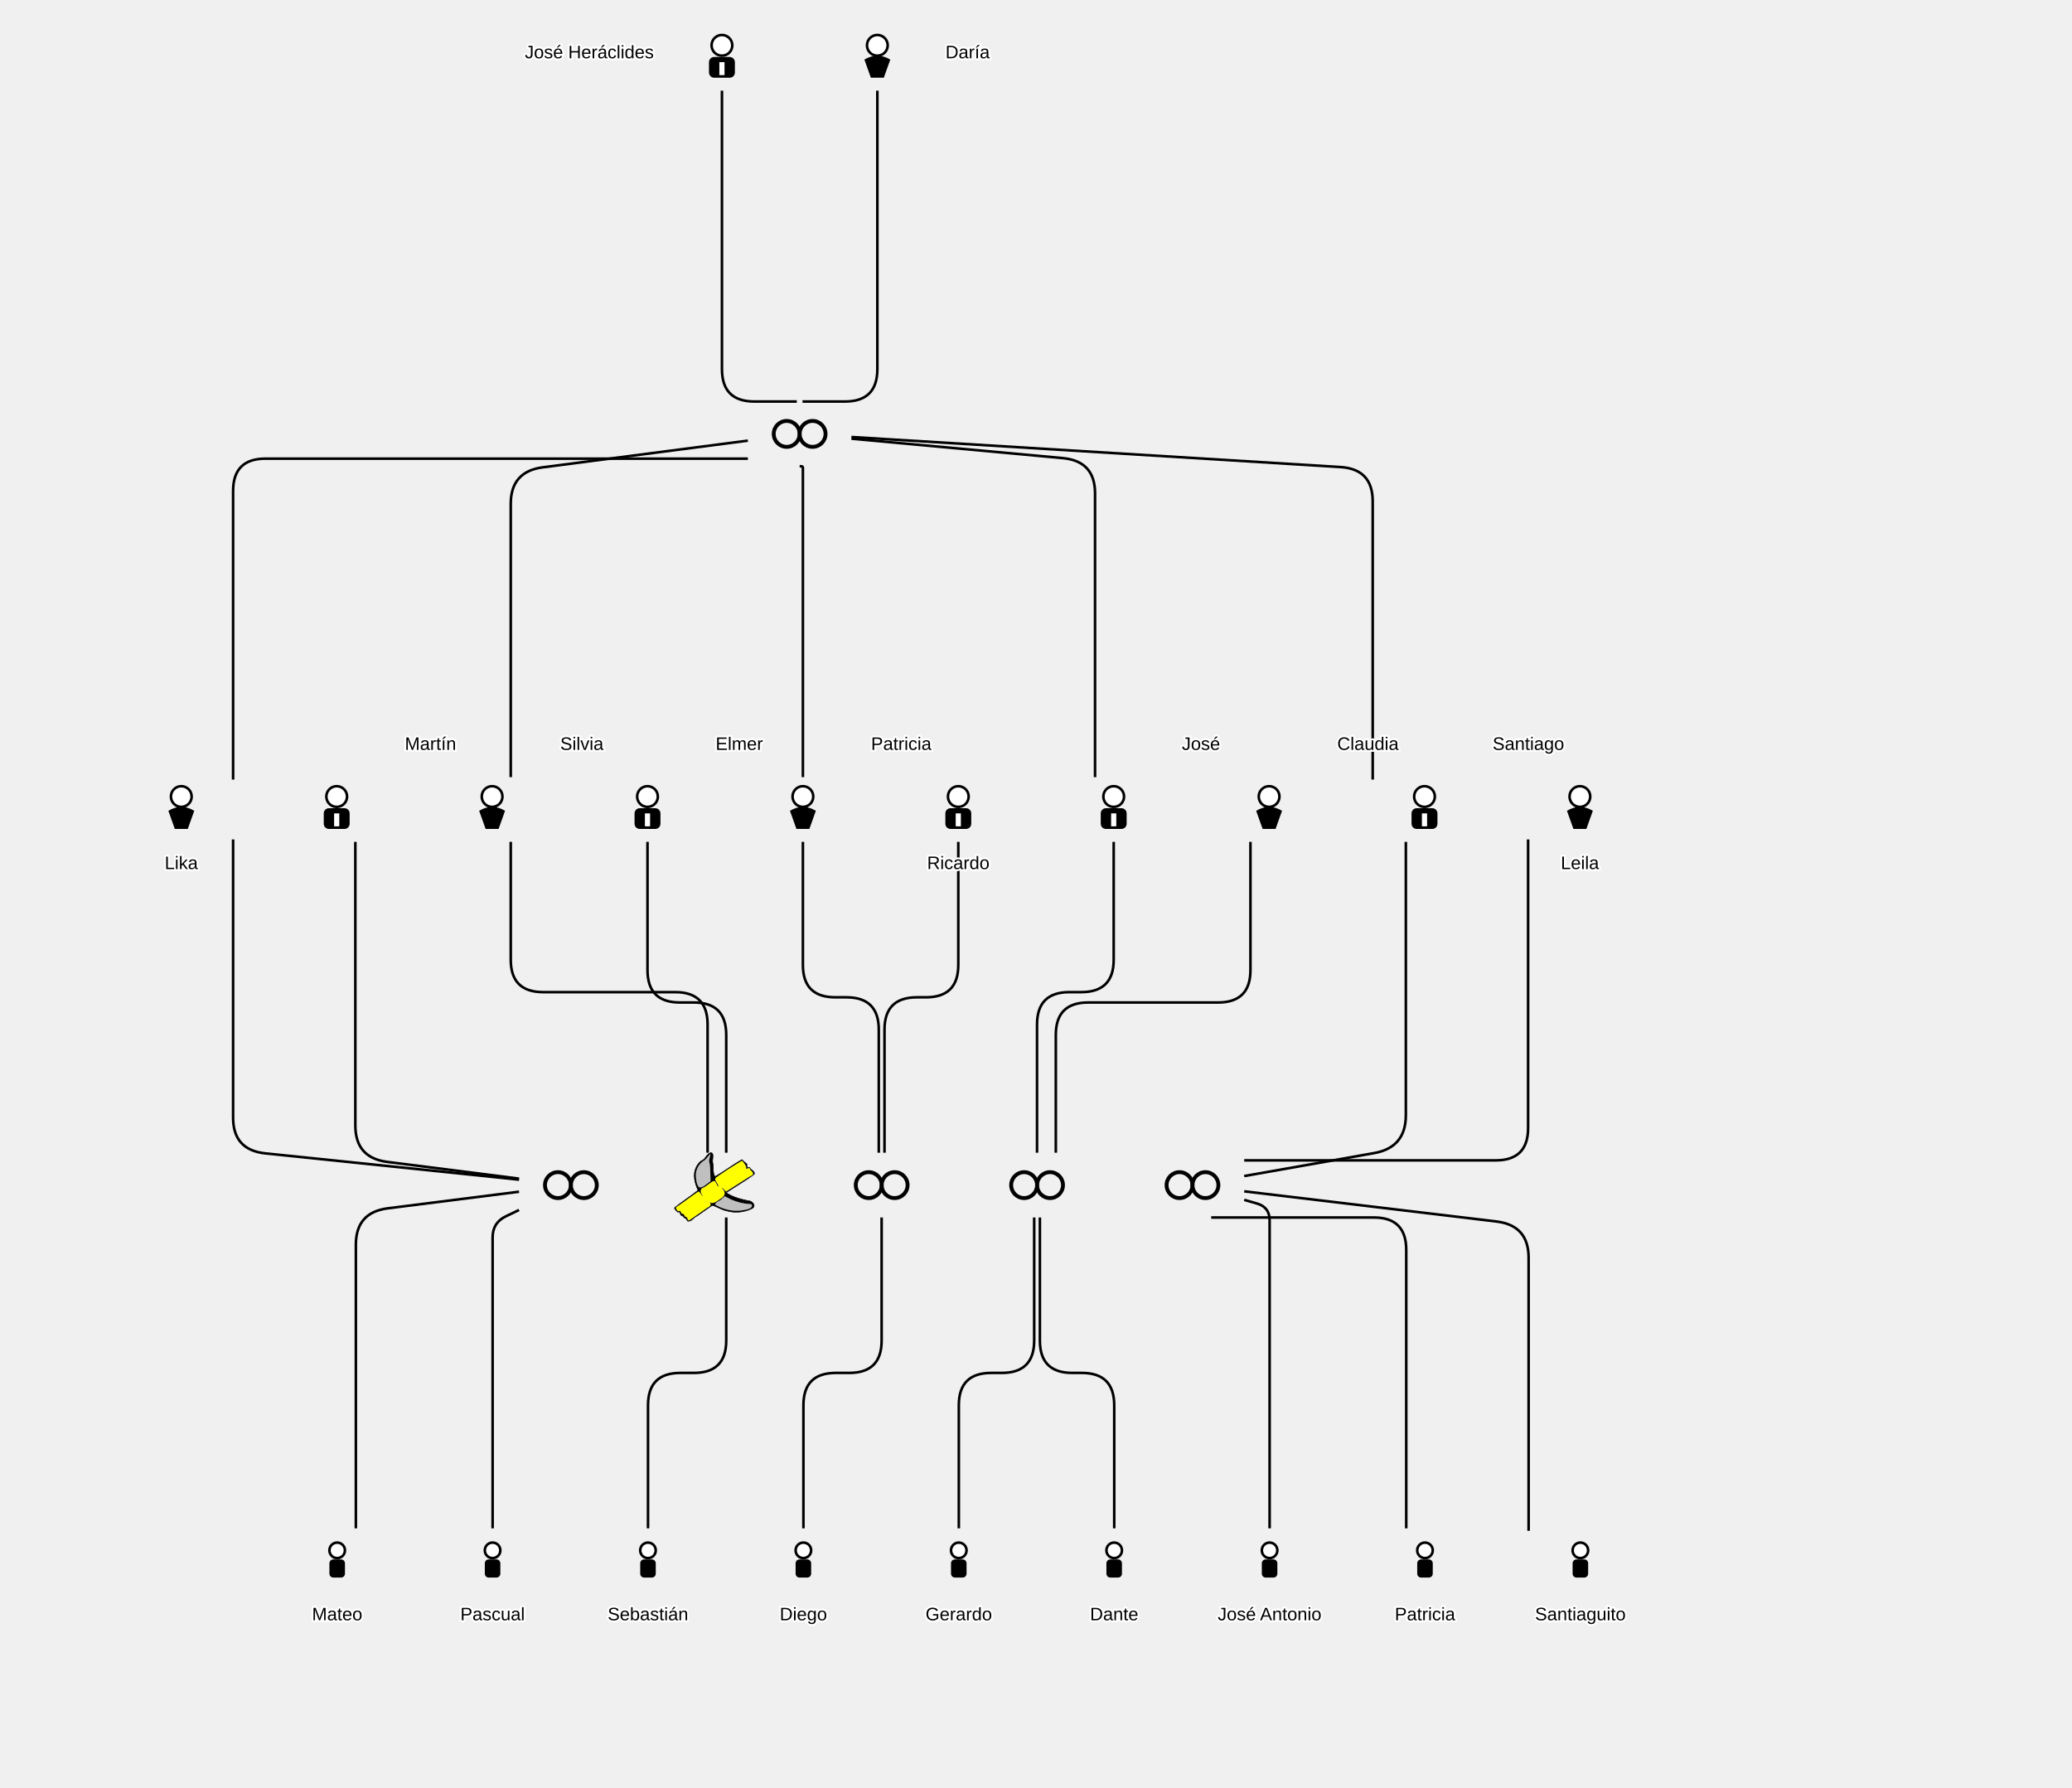
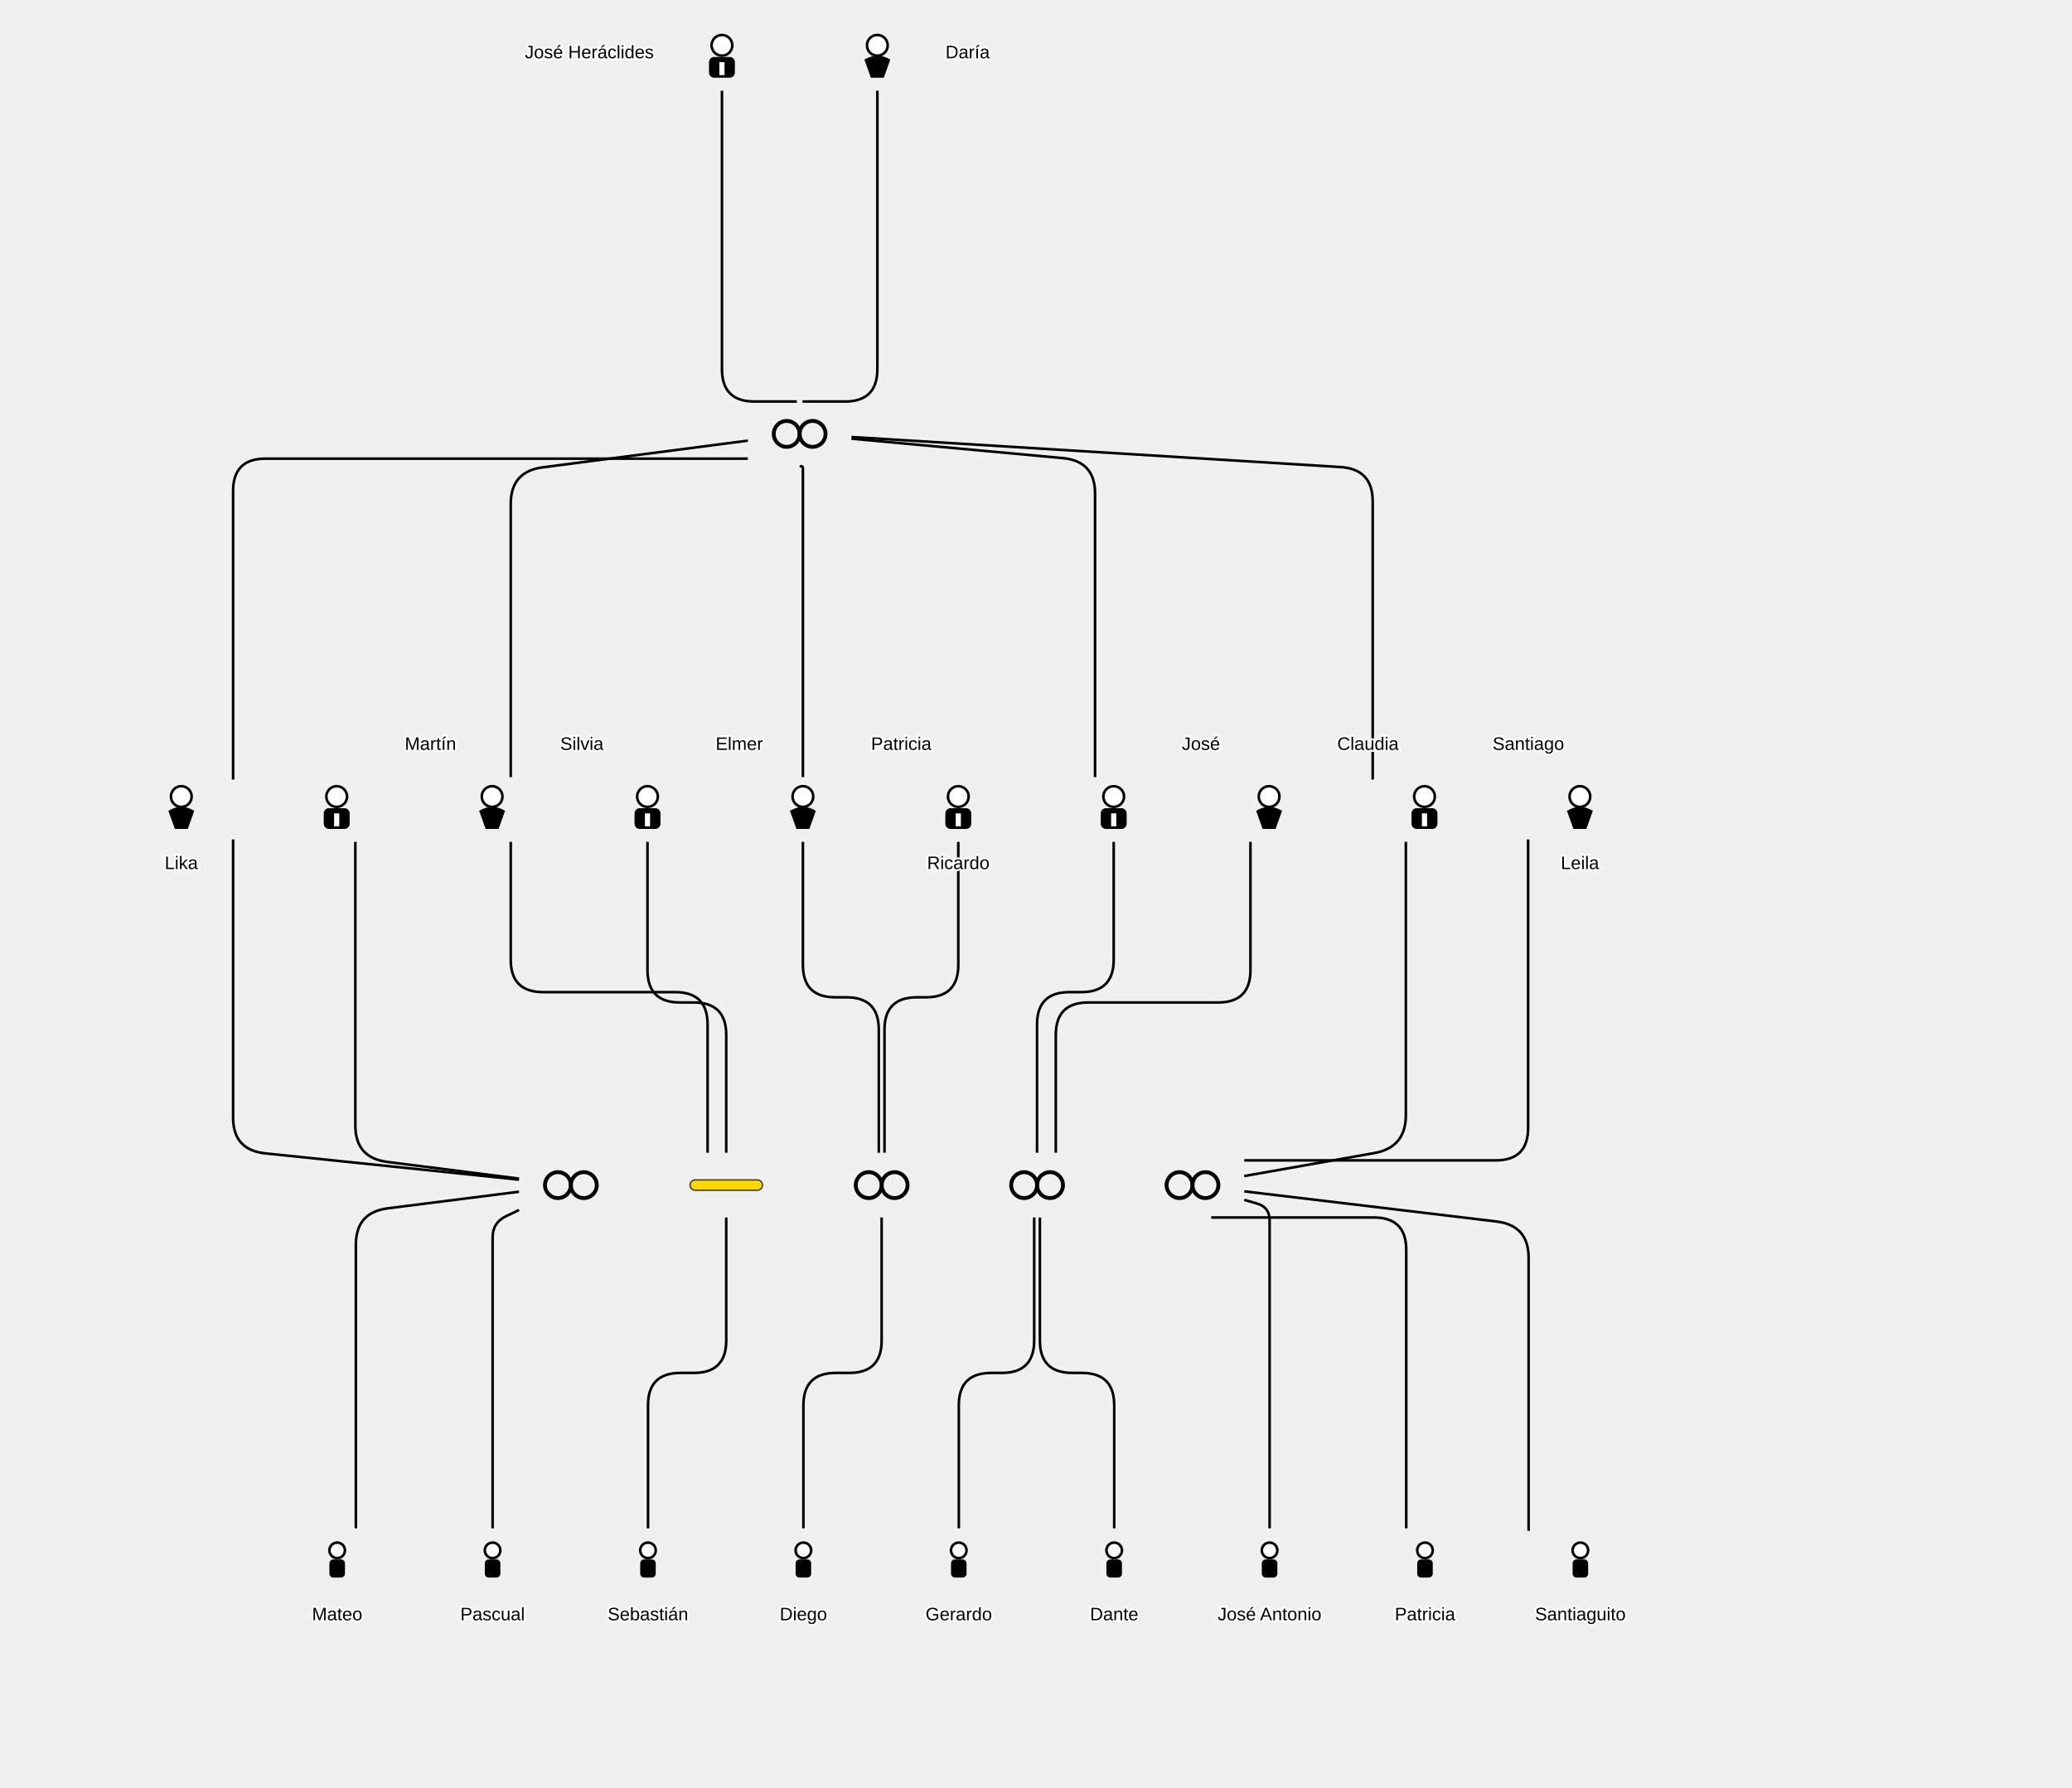
<svg xmlns="http://www.w3.org/2000/svg" baseProfile="full" height="1380" version="1.1" viewBox="0,0,1600,1380" width="1600">
  <defs>
    <style type="text/css">text{paint-order:stroke;stroke:#ffffff;stroke-width:3px;stroke-linejoin:round;stroke-linecap:round}</style>
    <filter height="140%" id="text-glow" width="140%" x="-20%" y="-20%">
      <feMerge>
        <feMergeNode in="SourceGraphic" />
      </feMerge>
    </filter>
    <marker id="arrow-end" markerHeight="10" markerWidth="10" orient="auto" refX="10" refY="5">
      <path d="M 0 0 L 10 5 L 0 10 z" fill="black" />
    </marker>
    <marker id="arrow-start" markerHeight="10" markerWidth="10" orient="auto" refX="0" refY="5">
      <path d="M 10 0 L 0 5 L 10 10 z" fill="black" />
    </marker>
    <marker id="circle-start" markerHeight="2.4" markerUnits="userSpaceOnUse" markerWidth="2.4" orient="auto" refX="1.2" refY="1.2">
      <circle cx="1.2" cy="1.2" fill="black" r="1.2" />
    </marker>
    <marker id="circle-end" markerHeight="2.4" markerUnits="userSpaceOnUse" markerWidth="2.4" orient="auto" refX="1.2" refY="1.2">
      <circle cx="1.2" cy="1.2" fill="black" r="1.2" />
    </marker>
  </defs>
  <g id="jose_heraclides" transform="translate(517.4797,20.0) scale(1.0)">
    <circle cx="40" cy="15" r="8" fill="white" stroke="currentColor" stroke-width="2" />
    <rect x="30" y="24" width="20" height="16" rx="4" fill="currentColor" />
    <rect x="38" y="28" width="4" height="10" fill="white" />
  </g>
  <g id="daria" transform="translate(637.4797,20.0) scale(1.0)">
    <circle cx="40" cy="15" r="8" fill="white" stroke="currentColor" stroke-width="2" />
    <path d="M30 26 Q40 20 50 26 L45 40 L35 40 Z" fill="currentColor" />
  </g>
  <g id="union_padres" transform="translate(577.4797,310.0) scale(1.0)">
    <circle cx="30" cy="25" r="10" fill="none" stroke="currentColor" stroke-width="3" />
    <circle cx="50" cy="25" r="10" fill="none" stroke="currentColor" stroke-width="3" />
  </g>
  <g id="silvia" transform="translate(340.0,600.0) scale(1.0)">
    <circle cx="40" cy="15" r="8" fill="white" stroke="currentColor" stroke-width="2" />
    <path d="M30 26 Q40 20 50 26 L45 40 L35 40 Z" fill="currentColor" />
  </g>
  <g id="lika" transform="translate(100.0,600.0) scale(1.0)">
    <circle cx="40" cy="15" r="8" fill="white" stroke="currentColor" stroke-width="2" />
    <path d="M30 26 Q40 20 50 26 L45 40 L35 40 Z" fill="currentColor" />
  </g>
  <g id="patricia" transform="translate(580.0,600.0) scale(1.0)">
    <circle cx="40" cy="15" r="8" fill="white" stroke="currentColor" stroke-width="2" />
    <path d="M30 26 Q40 20 50 26 L45 40 L35 40 Z" fill="currentColor" />
  </g>
  <g id="santiago" transform="translate(1060.0,600.0) scale(1.0)">
    <circle cx="40" cy="15" r="8" fill="white" stroke="currentColor" stroke-width="2" />
    <rect x="30" y="24" width="20" height="16" rx="4" fill="currentColor" />
    <rect x="38" y="28" width="4" height="10" fill="white" />
  </g>
  <g id="jose" transform="translate(820.0,600.0) scale(1.0)">
    <circle cx="40" cy="15" r="8" fill="white" stroke="currentColor" stroke-width="2" />
    <rect x="30" y="24" width="20" height="16" rx="4" fill="currentColor" />
    <rect x="38" y="28" width="4" height="10" fill="white" />
  </g>
  <g id="martin" transform="translate(220.0,600.0) scale(1.0)">
    <circle cx="40" cy="15" r="8" fill="white" stroke="currentColor" stroke-width="2" />
    <rect x="30" y="24" width="20" height="16" rx="4" fill="currentColor" />
    <rect x="38" y="28" width="4" height="10" fill="white" />
  </g>
  <g id="elmer" transform="translate(460.0,600.0) scale(1.0)">
    <circle cx="40" cy="15" r="8" fill="white" stroke="currentColor" stroke-width="2" />
    <rect x="30" y="24" width="20" height="16" rx="4" fill="currentColor" />
    <rect x="38" y="28" width="4" height="10" fill="white" />
  </g>
  <g id="ricardo" transform="translate(700.0,600.0) scale(1.0)">
    <circle cx="40" cy="15" r="8" fill="white" stroke="currentColor" stroke-width="2" />
    <rect x="30" y="24" width="20" height="16" rx="4" fill="currentColor" />
    <rect x="38" y="28" width="4" height="10" fill="white" />
  </g>
  <g id="claudia" transform="translate(940.0,600.0) scale(1.0)">
    <circle cx="40" cy="15" r="8" fill="white" stroke="currentColor" stroke-width="2" />
    <path d="M30 26 Q40 20 50 26 L45 40 L35 40 Z" fill="currentColor" />
  </g>
  <g id="leila" transform="translate(1180.0,600.0) scale(1.0)">
    <circle cx="40" cy="15" r="8" fill="white" stroke="currentColor" stroke-width="2" />
    <path d="M30 26 Q40 20 50 26 L45 40 L35 40 Z" fill="currentColor" />
  </g>
-   <path d="m 33.383,8e-4 c -3.861,1.276 -4.632,6.375 -8.714,7.581 -4.764,3.802 -7.027,10.143 -6.166,16.126 0.332,3.889 1.752,7.574 3.294,11.123 C 14.744,40.509 7.02,45.292 0,51.014 c 0.009,1.604 2.572,3.522 3.123,4.068 3.252,-1.413 1.181,4.024 4.391,2.937 0.548,2.652 4.06,2.418 4.425,5.181 3.475,1.41 5.871,-3.609 9.042,-4.64 4.692,-3.27 9.332,-6.616 14.074,-9.815 4.492,1.25 8.363,4.127 12.984,5.036 7.804,2.363 16.436,1.566 23.73,-2.021 4.637,-2.283 0.27,-7.484 -3.512,-7.301 -7.08,-1.444 -14.27,-3.366 -20.325,-7.461 8.566,-5.751 17.588,-10.816 25.892,-16.956 1.4,-2.94 -3.966,-4.451 -4.299,-6.523 -2.584,0.913 -2.666,-1.538 -2.349,-2.974 -1.639,-1.2 -3.727,-3.256 -4.683,-4.18 -8.531,4.923 -16.408,10.89 -24.954,15.789 -2.407,-3.723 -1.014,-8.565 -2.011,-12.734 -0.858,-2.879 1.401,-7.49 -0.91,-9.338 L 33.968,0.049 33.383,0 Z m -0.187,0.891 c 0.307,3.056 -2.296,6.005 -0.538,9.156 0.676,5.46 0.605,10.972 0.7,16.462 -3.362,1.818 -6.593,6.282 -10.532,5.583 C 20.299,29.426 20.202,25.236 19.716,21.748 19.537,15.919 22.465,9.915 27.693,7.117 29.982,5.458 31.38,2.921 33.196,0.892 Z m 29.594,6.439 c 1.468,2.535 4.402,4.608 3.58,7.658 1.62,-0.525 3.841,-1.75 3.772,0.866 2.411,1.438 4.433,4.937 0.367,5.69 -7.523,4.961 -15.19,9.699 -22.796,14.53 -0.922,-1.074 -5.605,-6.126 -3.166,-2.691 3.265,2.949 2.283,7.386 -1.678,9.051 -3.098,2.163 -7.066,6.086 -10.817,3.161 2.84,1.602 1.263,4.593 -1.565,5.268 -5.793,4.028 -11.479,8.345 -17.461,12.156 C 11.925,61.347 11.677,58.839 9.395,59.165 9.428,57.047 7.922,56.52 6.43,56.329 6.05,54.978 5.144,52.721 3.569,54.452 1.89,53.17 -0.134,50.232 3.122,49.497 9.528,44.959 15.785,40.209 22.282,35.799 c 1.534,0.805 3.739,5.001 4.03,4.096 -2.476,-2.378 -3.286,-6.738 0.844,-7.771 3.4,-1.609 6.755,-5.67 9.964,-6.033 1.665,1.041 2.759,5.711 3.725,5.183 -0.248,-2.839 -5.47,-6.435 -1.878,-8.598 7.428,-5.488 15.297,-10.356 23.223,-15.079 l 0.601,-0.265 z m -16.048,32.976 c 7.332,4.475 15.827,7.108 24.431,7.288 2.959,3.628 -4.241,5.122 -6.893,5.565 -9.078,1.721 -18.817,-0.227 -26.633,-5.08 0.095,-2.885 5.252,-3.33 6.821,-5.915 0.759,-0.619 1.512,-1.244 2.274,-1.859 z" fill="black" stroke="black" stroke-width="0.5" transform="translate(520.8342,890.0) scale(0.8333333)" />
-   <path d="m 12.421,61.7 c -0.902,-1.952 -1.52,-2.59 -2.51,-2.59 -0.366,0 -0.394,-0.037 -0.534,-0.712 -0.192,-0.926 -0.841,-1.609 -1.798,-1.893 -0.367,-0.109 -0.758,-0.198 -0.868,-0.198 -0.132,0 -0.303,-0.286 -0.5,-0.833 -0.359,-1.001 -0.977,-1.715 -1.483,-1.715 -0.194,0 -0.55,0.122 -0.792,0.272 l -0.44,0.272 -0.62,-0.61 c -0.728,-0.717 -1.398,-1.903 -1.398,-2.474 0,-0.802 0.372,-1.2 1.532,-1.641 0.174,-0.066 2.639,-1.801 5.478,-3.854 12.106,-8.757 13.688,-9.854 13.984,-9.693 0.355,0.194 1.061,0.987 2.241,2.516 0.939,1.217 1.295,1.577 1.562,1.577 0.162,0 -0.013,-0.328 -0.555,-1.045 -2.205,-2.913 -1.752,-5.696 1.105,-6.788 1.095,-0.419 2.425,-1.284 5.174,-3.367 2.315,-1.755 3.87,-2.61 4.763,-2.62 0.538,-0.006 0.602,0.031 1.04,0.608 0.257,0.338 0.857,1.37 1.333,2.294 0.962,1.865 1.143,2.125 1.485,2.125 0.55,0 0.116,-1.191 -1.151,-3.161 -1.637,-2.545 -1.955,-3.523 -1.449,-4.452 0.322,-0.591 4.239,-3.42 9.844,-7.11 5.272,-3.47 14.436,-9.106 14.807,-9.106 0.104,0 0.25,0.129 0.324,0.287 0.074,0.158 0.576,0.852 1.115,1.544 1.899,2.436 2.449,3.615 2.312,4.955 -0.083,0.81 -0.056,0.833 0.645,0.54 1.949,-0.814 2.972,-0.576 2.972,0.691 0,0.275 0.119,0.442 0.509,0.712 1.237,0.858 2.167,2.284 2.167,3.325 0,0.516 -0.063,0.655 -0.481,1.074 -0.304,0.304 -0.718,0.552 -1.124,0.672 -0.373,0.111 -1.627,0.83 -2.991,1.715 -4.236,2.749 -19.173,12.223 -20.217,12.824 -0.097,0.056 -0.874,-0.637 -2.082,-1.859 -1.185,-1.198 -1.952,-1.885 -1.992,-1.783 -0.08,0.203 0.384,0.916 1.095,1.682 0.293,0.315 0.745,1.001 1.005,1.523 0.435,0.874 0.473,1.036 0.473,2.046 0,1.011 -0.037,1.172 -0.479,2.066 -0.542,1.096 -1.399,1.971 -2.524,2.575 -0.381,0.205 -1.237,0.775 -1.903,1.267 -3.189,2.357 -4.844,3.165 -6.507,3.179 -0.845,0.006 -1.073,-0.046 -1.848,-0.424 -1.208,-0.59 -1.212,-0.59 -0.581,-0.046 1.227,1.057 1.193,2.49 -0.087,3.644 -0.549,0.495 -1.416,0.993 -1.728,0.993 -0.101,0 -2.325,1.527 -4.943,3.394 -8.075,5.757 -12.392,8.713 -12.727,8.713 -0.078,0 -0.372,-0.497 -0.652,-1.106 z" fill="#ffff00" fill-rule="evenodd" stroke="#cbcbcb" stroke-width="0.061" transform="translate(520.8342,890.0) scale(0.8333333)" />
-   <path d="m 22.489,31.526 c -0.644,-0.734 -1.396,-2.342 -1.757,-3.76 -0.432,-1.697 -0.883,-5.167 -0.882,-6.787 0.004,-5.564 2.986,-10.939 7.526,-13.568 1.006,-0.582 2.356,-1.975 4.136,-4.265 0.828,-1.065 1.544,-1.937 1.591,-1.937 0.171,0 -0.106,1.6 -0.623,3.596 -0.598,2.313 -0.619,3.41 -0.095,4.954 0.183,0.541 0.362,1.662 0.466,2.923 0.166,2.008 0.43,9.398 0.44,12.279 l 0.006,1.463 -1.133,0.768 c -0.623,0.422 -1.922,1.395 -2.887,2.162 -2.278,1.81 -3.763,2.566 -5.227,2.66 l -1.07,0.069 z" fill="#bfbfbf" fill-rule="evenodd" stroke="#cbcbcb" stroke-width="0.07" transform="translate(520.8342,890.0) scale(0.8333333)" />
-   <path d="m 54.636,53.585 c -5.485,-0.529 -10.731,-2.116 -15.274,-4.62 -0.724,-0.399 -1.388,-0.784 -1.478,-0.855 -0.591,-0.475 0.836,-2.072 2.72,-3.043 1.859,-0.959 3.013,-1.723 3.553,-2.354 0.266,-0.311 0.963,-0.956 1.549,-1.433 l 1.064,-0.867 1.095,0.648 c 4.874,2.882 11.326,5.166 17.039,6.033 1.662,0.252 5.114,0.597 5.978,0.597 0.393,0 0.852,0.84 0.853,1.56 0.002,1.979 -3.896,3.534 -10.742,4.286 -1.216,0.134 -5.172,0.165 -6.358,0.051 z" fill="#bfbfbf" fill-rule="evenodd" stroke="#cbcbcb" stroke-width="0.07" transform="translate(520.8342,890.0) scale(0.8333333)" />
+   <rect fill="gold" height="8" rx="4" ry="4" stroke="#333" stroke-width="1" width="56.0" x="532.834" y="911.0" />
  <g id="union_lika" transform="translate(400.8342,890.0) scale(1.0)">
    <circle cx="30" cy="25" r="10" fill="none" stroke="currentColor" stroke-width="3" />
    <circle cx="50" cy="25" r="10" fill="none" stroke="currentColor" stroke-width="3" />
  </g>
  <g id="union_patricia" transform="translate(640.8342,890.0) scale(1.0)">
    <circle cx="30" cy="25" r="10" fill="none" stroke="currentColor" stroke-width="3" />
    <circle cx="50" cy="25" r="10" fill="none" stroke="currentColor" stroke-width="3" />
  </g>
  <g id="union_jose" transform="translate(760.8342,890.0) scale(1.0)">
    <circle cx="30" cy="25" r="10" fill="none" stroke="currentColor" stroke-width="3" />
    <circle cx="50" cy="25" r="10" fill="none" stroke="currentColor" stroke-width="3" />
  </g>
  <g id="union_santiago" transform="translate(880.8342,890.0) scale(1.0)">
    <circle cx="30" cy="25" r="10" fill="none" stroke="currentColor" stroke-width="3" />
    <circle cx="50" cy="25" r="10" fill="none" stroke="currentColor" stroke-width="3" />
  </g>
  <g id="sebastian" transform="translate(460.3713,1180.0) scale(1.0)">
    <circle cx="40" cy="17" r="6" fill="white" stroke="currentColor" stroke-width="2" />
    <rect x="34" y="24" width="12" height="14" rx="3" fill="currentColor" />
  </g>
  <g id="mateo" transform="translate(220.3713,1180.0) scale(1.0)">
    <circle cx="40" cy="17" r="6" fill="white" stroke="currentColor" stroke-width="2" />
    <rect x="34" y="24" width="12" height="14" rx="3" fill="currentColor" />
  </g>
  <g id="pascual" transform="translate(340.3713,1180.0) scale(1.0)">
    <circle cx="40" cy="17" r="6" fill="white" stroke="currentColor" stroke-width="2" />
    <rect x="34" y="24" width="12" height="14" rx="3" fill="currentColor" />
  </g>
  <g id="diego" transform="translate(580.3713,1180.0) scale(1.0)">
    <circle cx="40" cy="17" r="6" fill="white" stroke="currentColor" stroke-width="2" />
    <rect x="34" y="24" width="12" height="14" rx="3" fill="currentColor" />
  </g>
  <g id="jose_antonio" transform="translate(940.3713,1180.0) scale(1.0)">
    <circle cx="40" cy="17" r="6" fill="white" stroke="currentColor" stroke-width="2" />
    <rect x="34" y="24" width="12" height="14" rx="3" fill="currentColor" />
  </g>
  <g id="patricia_hija" transform="translate(1060.371,1180.0) scale(1.0)">
    <circle cx="40" cy="17" r="6" fill="white" stroke="currentColor" stroke-width="2" />
    <rect x="34" y="24" width="12" height="14" rx="3" fill="currentColor" />
  </g>
  <g id="santiaguito" transform="translate(1180.371,1180.0) scale(1.0)">
    <circle cx="40" cy="17" r="6" fill="white" stroke="currentColor" stroke-width="2" />
    <rect x="34" y="24" width="12" height="14" rx="3" fill="currentColor" />
  </g>
  <g id="gerardo" transform="translate(700.3713,1180.0) scale(1.0)">
    <circle cx="40" cy="17" r="6" fill="white" stroke="currentColor" stroke-width="2" />
    <rect x="34" y="24" width="12" height="14" rx="3" fill="currentColor" />
  </g>
  <g id="dante" transform="translate(820.3713,1180.0) scale(1.0)">
    <circle cx="40" cy="17" r="6" fill="white" stroke="currentColor" stroke-width="2" />
    <rect x="34" y="24" width="12" height="14" rx="3" fill="currentColor" />
  </g>
  <path d="M 557.5,70.0 L 557.5,285.0 Q 557.5,310.0 582.5,310.0 L 615.3,310.0" fill="none" stroke="black" stroke-width="2" />
  <path d="M 677.5,70.0 L 677.5,285.0 Q 677.5,310.0 652.5,310.0 L 619.7,310.0" fill="none" stroke="black" stroke-width="2" />
  <path d="M 577.5,340.2 L 419.2,360.8 Q 394.4,364.0 394.4,389.0 L 394.4,600.0" fill="none" stroke="black" stroke-width="2" />
  <path d="M 577.5,354.1 L 205.0,354.1 Q 180.0,354.1 180.0,379.1 L 180.0,601.9" fill="none" stroke="black" stroke-width="2" />
  <path d="M 617.5,360.0 L 618.8,360.0 Q 620.0,360.0 620.0,361.2 L 620.0,600.0" fill="none" stroke="black" stroke-width="2" />
  <path d="M 657.5,337.4 L 1035.0,360.6 Q 1060.0,362.1 1060.0,387.1 L 1060.0,601.9" fill="none" stroke="black" stroke-width="2" />
  <path d="M 657.5,338.7 L 820.7,353.7 Q 845.6,356.0 845.6,381.0 L 845.6,600.0" fill="none" stroke="black" stroke-width="2" />
  <path d="M 394.4,650.0 L 394.4,741.0 Q 394.4,766.0 419.4,766.0 L 521.4,766.0 Q 546.4,766.0 546.4,791.0 L 546.4,890.0" fill="none" stroke="black" stroke-width="2" />
  <path d="M 500.0,650.0 L 500.0,749.0 Q 500.0,774.0 525.0,774.0 L 535.8,774.0 Q 560.8,774.0 560.8,799.0 L 560.8,890.0" fill="none" stroke="black" stroke-width="2" />
  <path d="M 180.0,648.1 L 180.0,862.9 Q 180.0,887.9 204.9,890.5 L 400.8,910.8" fill="none" stroke="black" stroke-width="2" />
  <path d="M 274.4,650.0 L 274.4,869.0 Q 274.4,894.0 299.2,897.1 L 400.8,910.0" fill="none" stroke="black" stroke-width="2" />
  <path d="M 560.8,940.0 L 560.8,1035.0 Q 560.8,1060.0 535.8,1060.0 L 525.4,1060.0 Q 500.4,1060.0 500.4,1085.0 L 500.4,1180.0" fill="none" stroke="black" stroke-width="2" />
  <path d="M 400.8,920.1 L 299.6,932.9 Q 274.8,936.0 274.8,961.0 L 274.8,1180.0" fill="none" stroke="black" stroke-width="2" />
  <path d="M 400.8,934.2 L 390.6,939.1 Q 380.4,944.0 380.4,955.3 L 380.4,1180.0" fill="none" stroke="black" stroke-width="2" />
  <path d="M 620.0,650.0 L 620.0,745.0 Q 620.0,770.0 645.0,770.0 L 653.6,770.0 Q 678.6,770.0 678.6,795.0 L 678.6,890.0" fill="none" stroke="black" stroke-width="2" />
  <path d="M 740.0,650.0 L 740.0,745.0 Q 740.0,770.0 715.0,770.0 L 708.0,770.0 Q 683.0,770.0 683.0,795.0 L 683.0,890.0" fill="none" stroke="black" stroke-width="2" />
  <path d="M 680.8,940.0 L 680.8,1035.0 Q 680.8,1060.0 655.8,1060.0 L 645.4,1060.0 Q 620.4,1060.0 620.4,1085.0 L 620.4,1180.0" fill="none" stroke="black" stroke-width="2" />
  <path d="M 860.0,650.0 L 860.0,741.0 Q 860.0,766.0 835.0,766.0 L 825.8,766.0 Q 800.8,766.0 800.8,791.0 L 800.8,890.0" fill="none" stroke="black" stroke-width="2" />
  <path d="M 965.6,650.0 L 965.6,749.0 Q 965.6,774.0 940.6,774.0 L 840.3,774.0 Q 815.3,774.0 815.3,799.0 L 815.3,890.0" fill="none" stroke="black" stroke-width="2" />
  <path d="M 798.6,940.0 L 798.6,1035.0 Q 798.6,1060.0 773.6,1060.0 L 765.4,1060.0 Q 740.4,1060.0 740.4,1085.0 L 740.4,1180.0" fill="none" stroke="black" stroke-width="2" />
  <path d="M 803.0,940.0 L 803.0,1035.0 Q 803.0,1060.0 828.0,1060.0 L 835.4,1060.0 Q 860.4,1060.0 860.4,1085.0 L 860.4,1180.0" fill="none" stroke="black" stroke-width="2" />
  <path d="M 1085.6,650.0 L 1085.6,861.0 Q 1085.6,886.0 1061.0,890.3 L 960.8,908.0" fill="none" stroke="black" stroke-width="2" />
  <path d="M 1180.0,648.1 L 1180.0,870.9 Q 1180.0,895.9 1155.0,895.9 L 960.8,895.9" fill="none" stroke="black" stroke-width="2" />
  <path d="M 960.8,926.4 L 970.6,929.2 Q 980.4,932.0 980.4,942.2 L 980.4,1180.0" fill="none" stroke="black" stroke-width="2" />
  <path d="M 935.3,940.0 L 1060.9,940.0 Q 1085.9,940.0 1085.9,965.0 L 1085.9,1180.0" fill="none" stroke="black" stroke-width="2" />
  <path d="M 960.8,919.8 L 1155.6,943.1 Q 1180.4,946.1 1180.4,971.1 L 1180.4,1181.9" fill="none" stroke="black" stroke-width="2" />
  <text fill="black" filter="url(#text-glow)" font-family="Arial, sans-serif" font-size="14px" text-anchor="end" x="504.88" y="45.0">José Heráclides</text>
  <text fill="black" filter="url(#text-glow)" font-family="Arial, sans-serif" font-size="14px" text-anchor="start" x="730.08" y="45.0">Daría</text>
  <text fill="black" filter="url(#text-glow)" font-family="Arial, sans-serif" font-size="14px" text-anchor="start" x="432.6" y="579.0">Silvia</text>
  <text fill="black" filter="url(#text-glow)" font-family="Arial, sans-serif" font-size="14px" text-anchor="middle" x="140.0" y="671.0">Lika</text>
  <text fill="black" filter="url(#text-glow)" font-family="Arial, sans-serif" font-size="14px" text-anchor="start" x="672.6" y="579.0">Patricia</text>
  <text fill="black" filter="url(#text-glow)" font-family="Arial, sans-serif" font-size="14px" text-anchor="start" x="1152.6" y="579.0">Santiago</text>
  <text fill="black" filter="url(#text-glow)" font-family="Arial, sans-serif" font-size="14px" text-anchor="start" x="912.6" y="579.0">José</text>
  <text fill="black" filter="url(#text-glow)" font-family="Arial, sans-serif" font-size="14px" text-anchor="start" x="312.6" y="579.0">Martín</text>
  <text fill="black" filter="url(#text-glow)" font-family="Arial, sans-serif" font-size="14px" text-anchor="start" x="552.6" y="579.0">Elmer</text>
  <text fill="black" filter="url(#text-glow)" font-family="Arial, sans-serif" font-size="14px" text-anchor="middle" x="740.0" y="671.0">Ricardo</text>
  <text fill="black" filter="url(#text-glow)" font-family="Arial, sans-serif" font-size="14px" text-anchor="start" x="1032.6" y="579.0">Claudia</text>
  <text fill="black" filter="url(#text-glow)" font-family="Arial, sans-serif" font-size="14px" text-anchor="middle" x="1220.0" y="671.0">Leila</text>
  <text fill="black" filter="url(#text-glow)" font-family="Arial, sans-serif" font-size="14px" text-anchor="middle" x="500.371" y="1251.0">Sebastián</text>
  <text fill="black" filter="url(#text-glow)" font-family="Arial, sans-serif" font-size="14px" text-anchor="middle" x="260.371" y="1251.0">Mateo</text>
  <text fill="black" filter="url(#text-glow)" font-family="Arial, sans-serif" font-size="14px" text-anchor="middle" x="380.371" y="1251.0">Pascual</text>
  <text fill="black" filter="url(#text-glow)" font-family="Arial, sans-serif" font-size="14px" text-anchor="middle" x="620.371" y="1251.0">Diego</text>
  <text fill="black" filter="url(#text-glow)" font-family="Arial, sans-serif" font-size="14px" text-anchor="middle" x="980.371" y="1251.0">José Antonio</text>
  <text fill="black" filter="url(#text-glow)" font-family="Arial, sans-serif" font-size="14px" text-anchor="middle" x="1100.371" y="1251.0">Patricia</text>
  <text fill="black" filter="url(#text-glow)" font-family="Arial, sans-serif" font-size="14px" text-anchor="middle" x="1220.371" y="1251.0">Santiaguito</text>
  <text fill="black" filter="url(#text-glow)" font-family="Arial, sans-serif" font-size="14px" text-anchor="middle" x="740.371" y="1251.0">Gerardo</text>
  <text fill="black" filter="url(#text-glow)" font-family="Arial, sans-serif" font-size="14px" text-anchor="middle" x="860.371" y="1251.0">Dante</text>
</svg>
